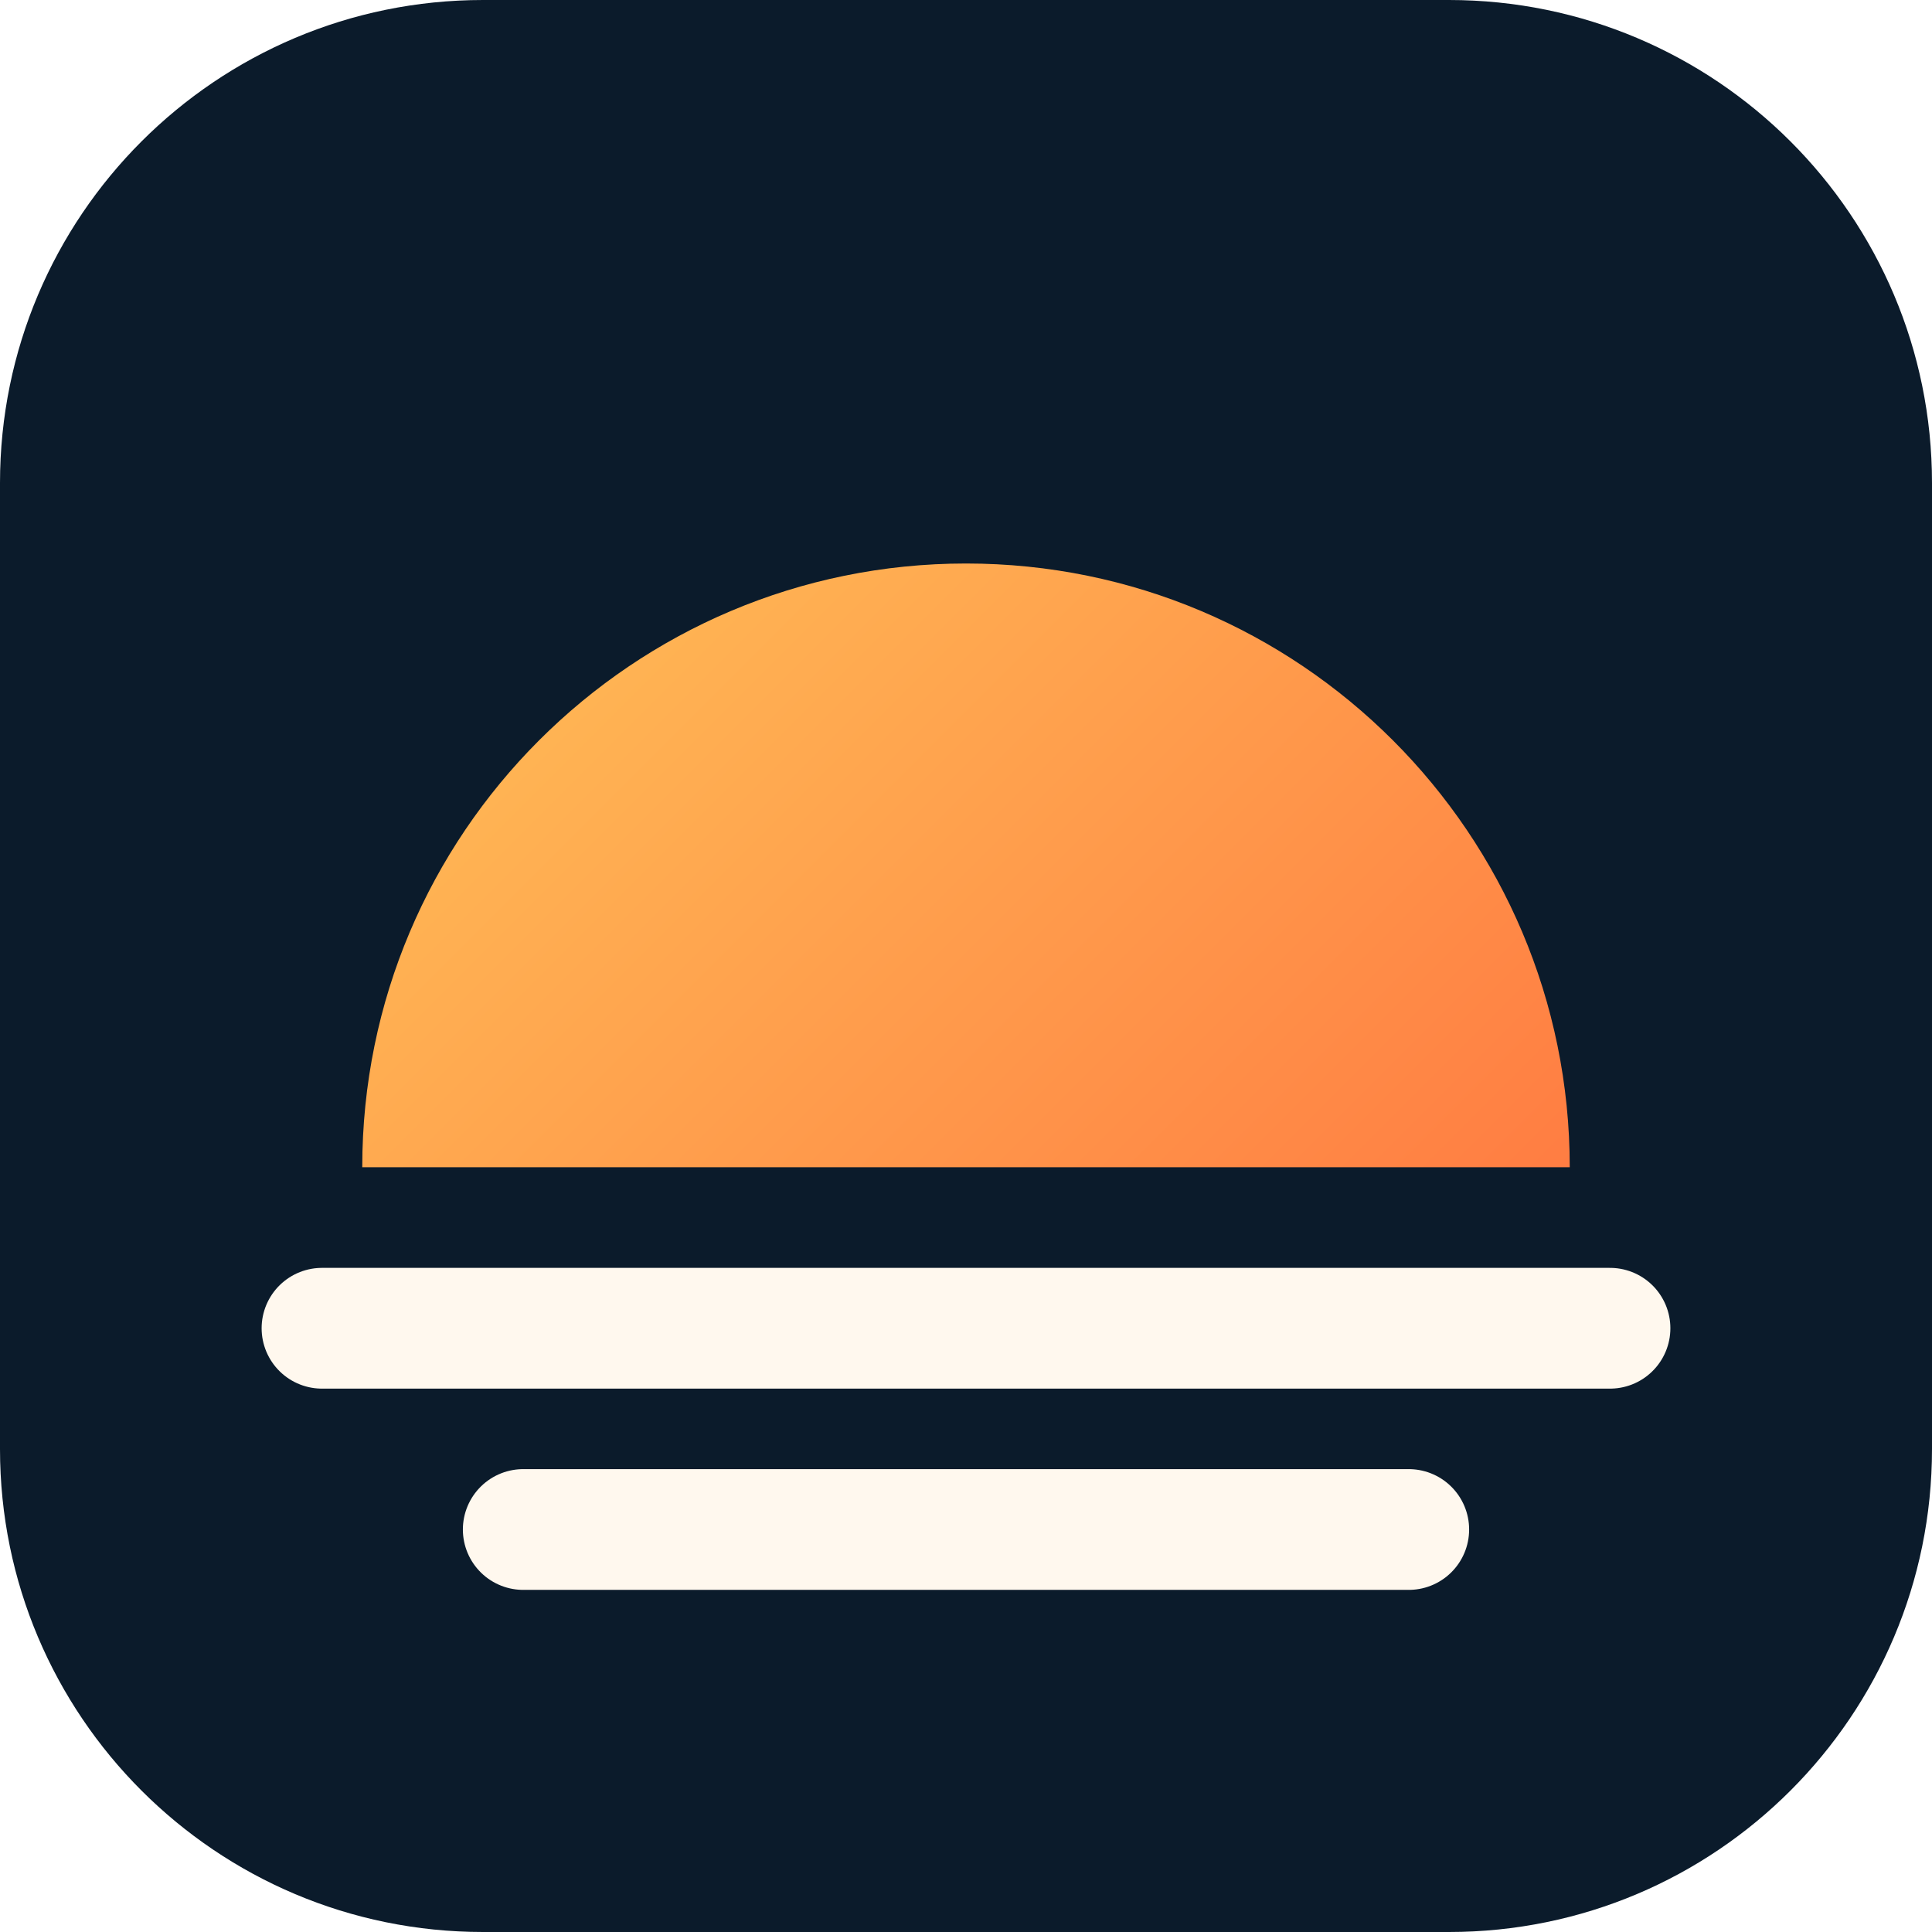
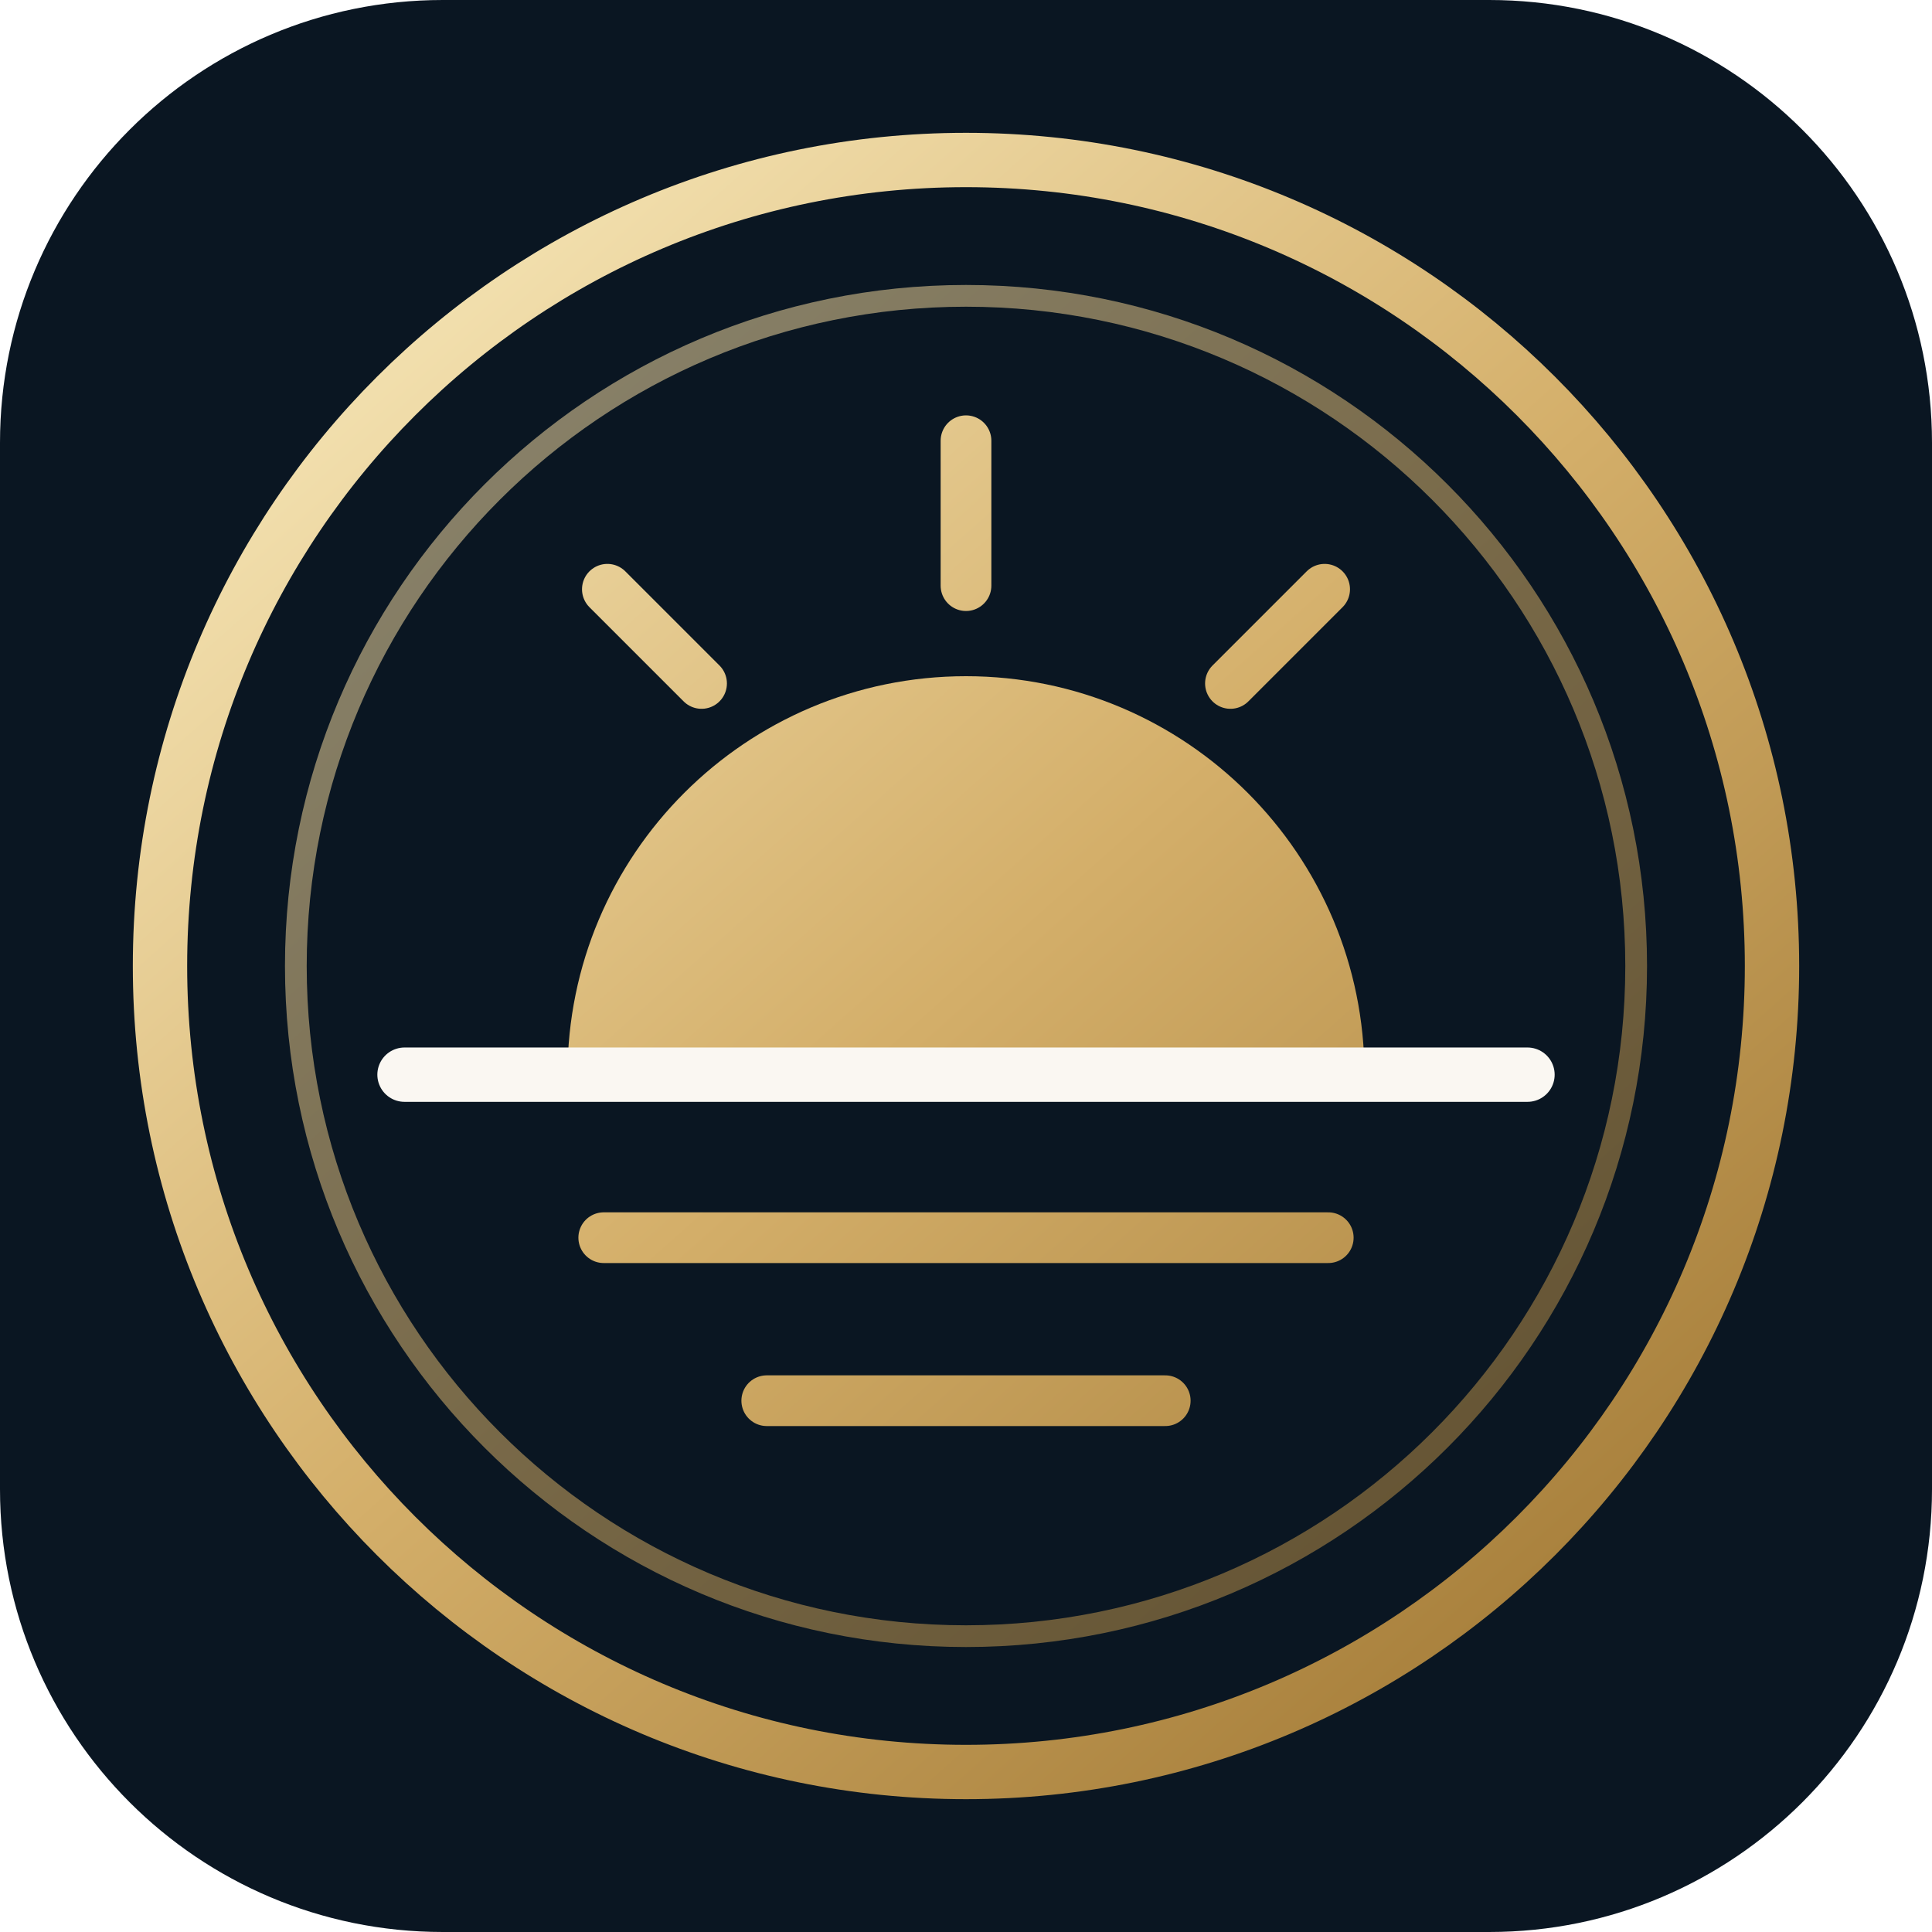
<svg xmlns="http://www.w3.org/2000/svg" viewBox="0 0 48 48" fill="none">
  <defs>
-     <linearGradient id="f" x1="6" y1="6" x2="40" y2="40" gradientUnits="userSpaceOnUse">
-       <stop offset="0" stop-color="#FFD15C" />
-       <stop offset="1" stop-color="#FF6B3D" />
+     <linearGradient id="g" x1="8" y1="6" x2="40" y2="42" gradientUnits="userSpaceOnUse">
+       <stop offset="0" stop-color="#F3E1B0" />
+       <stop offset=".5" stop-color="#D4AF6A" />
+       <stop offset="1" stop-color="#A8803C" />
    </linearGradient>
  </defs>
-   <rect width="48" height="48" rx="12" fill="#0B1B2B" />
-   <path d="M9 29a15 15 0 0 1 30 0Z" fill="url(#f)" />
-   <path d="M8 33h32M13 38h22" stroke="#FFF8EE" stroke-width="3" stroke-linecap="round" />
+   <rect width="48" height="48" rx="11" fill="#0A1622" />
+   <g transform="translate(2.4 2.4) scale(.9)">
+     <circle cx="24" cy="24" r="22.25" fill="none" stroke="url(#g)" stroke-width="1.5" />
+     <circle cx="24" cy="24" r="18.5" fill="none" stroke="url(#g)" stroke-width=".6" opacity=".55" />
+     <path d="M13 27a11 11 0 0 1 22 0Z" fill="url(#g)" />
+     <path d="M24 9.5v4M14.1 13.6l2.6 2.6M33.9 13.6l-2.6 2.6" stroke="url(#g)" stroke-width="1.4" stroke-linecap="round" />
+     <path d="M8.5 27h31" stroke="#FAF7F2" stroke-width="1.5" stroke-linecap="round" />
+     <path d="M14 31.5h20M18.5 36h11" stroke="url(#g)" stroke-width="1.4" stroke-linecap="round" />
+   </g>
</svg>
